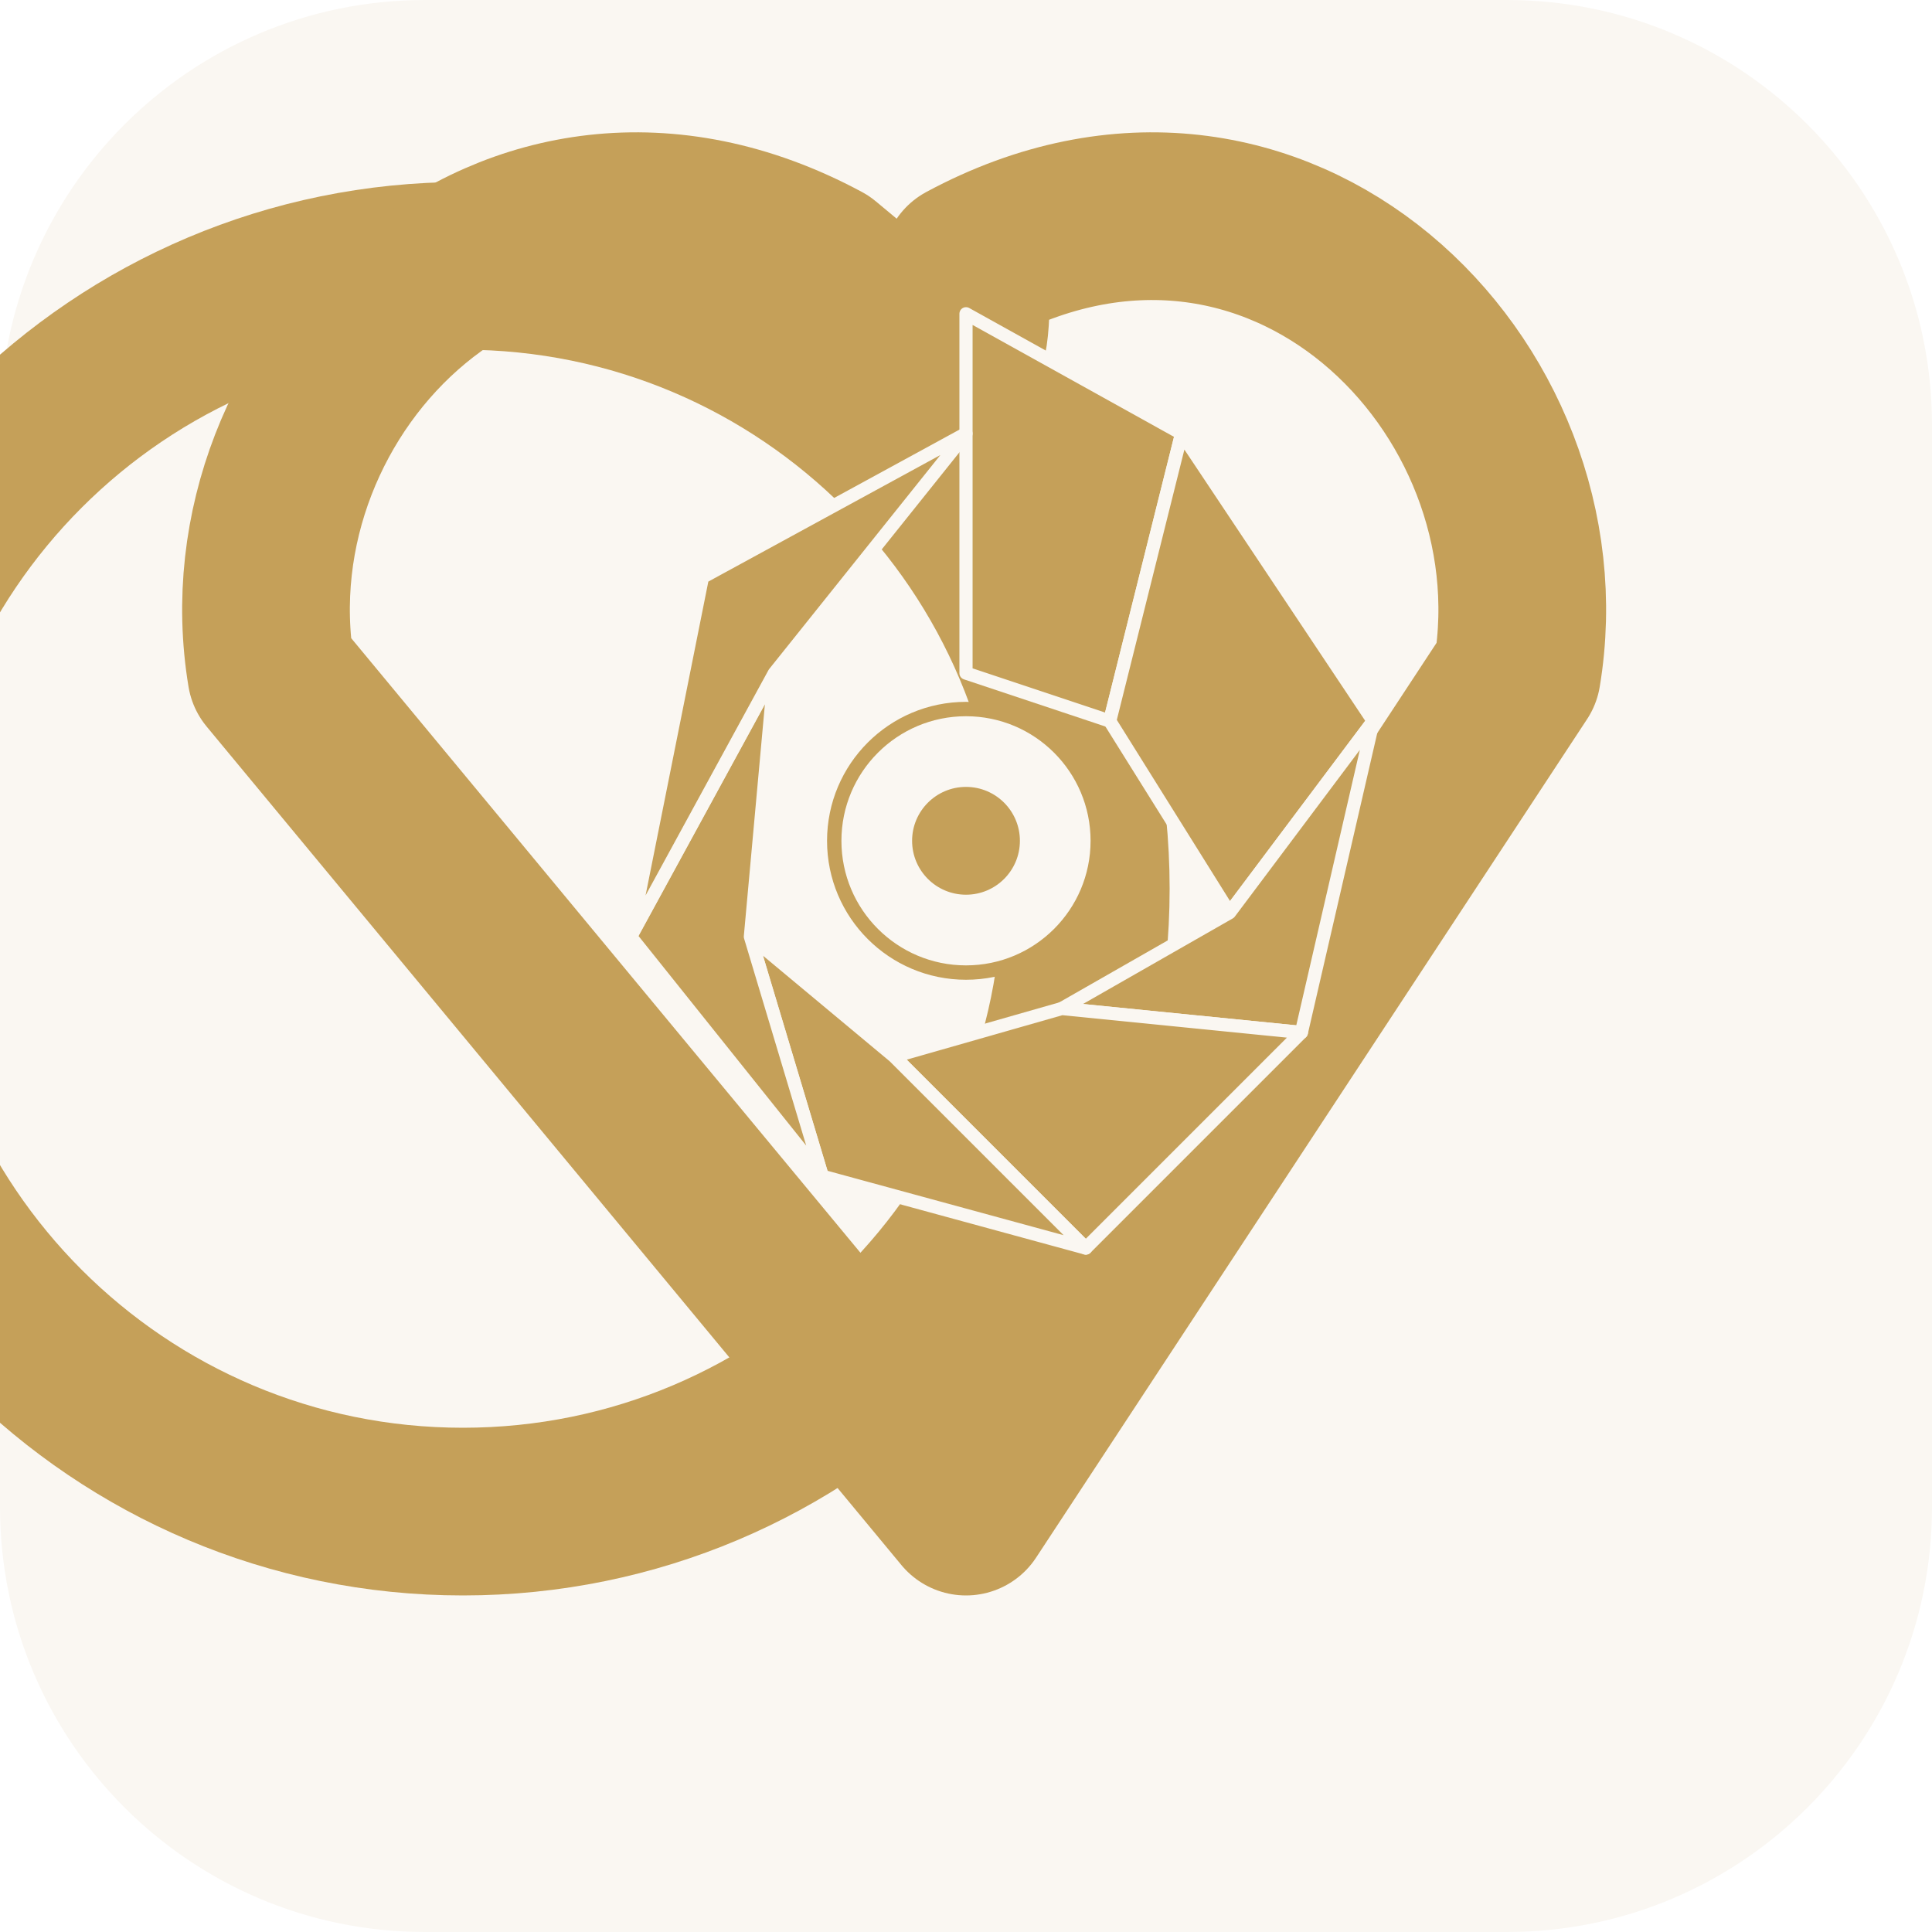
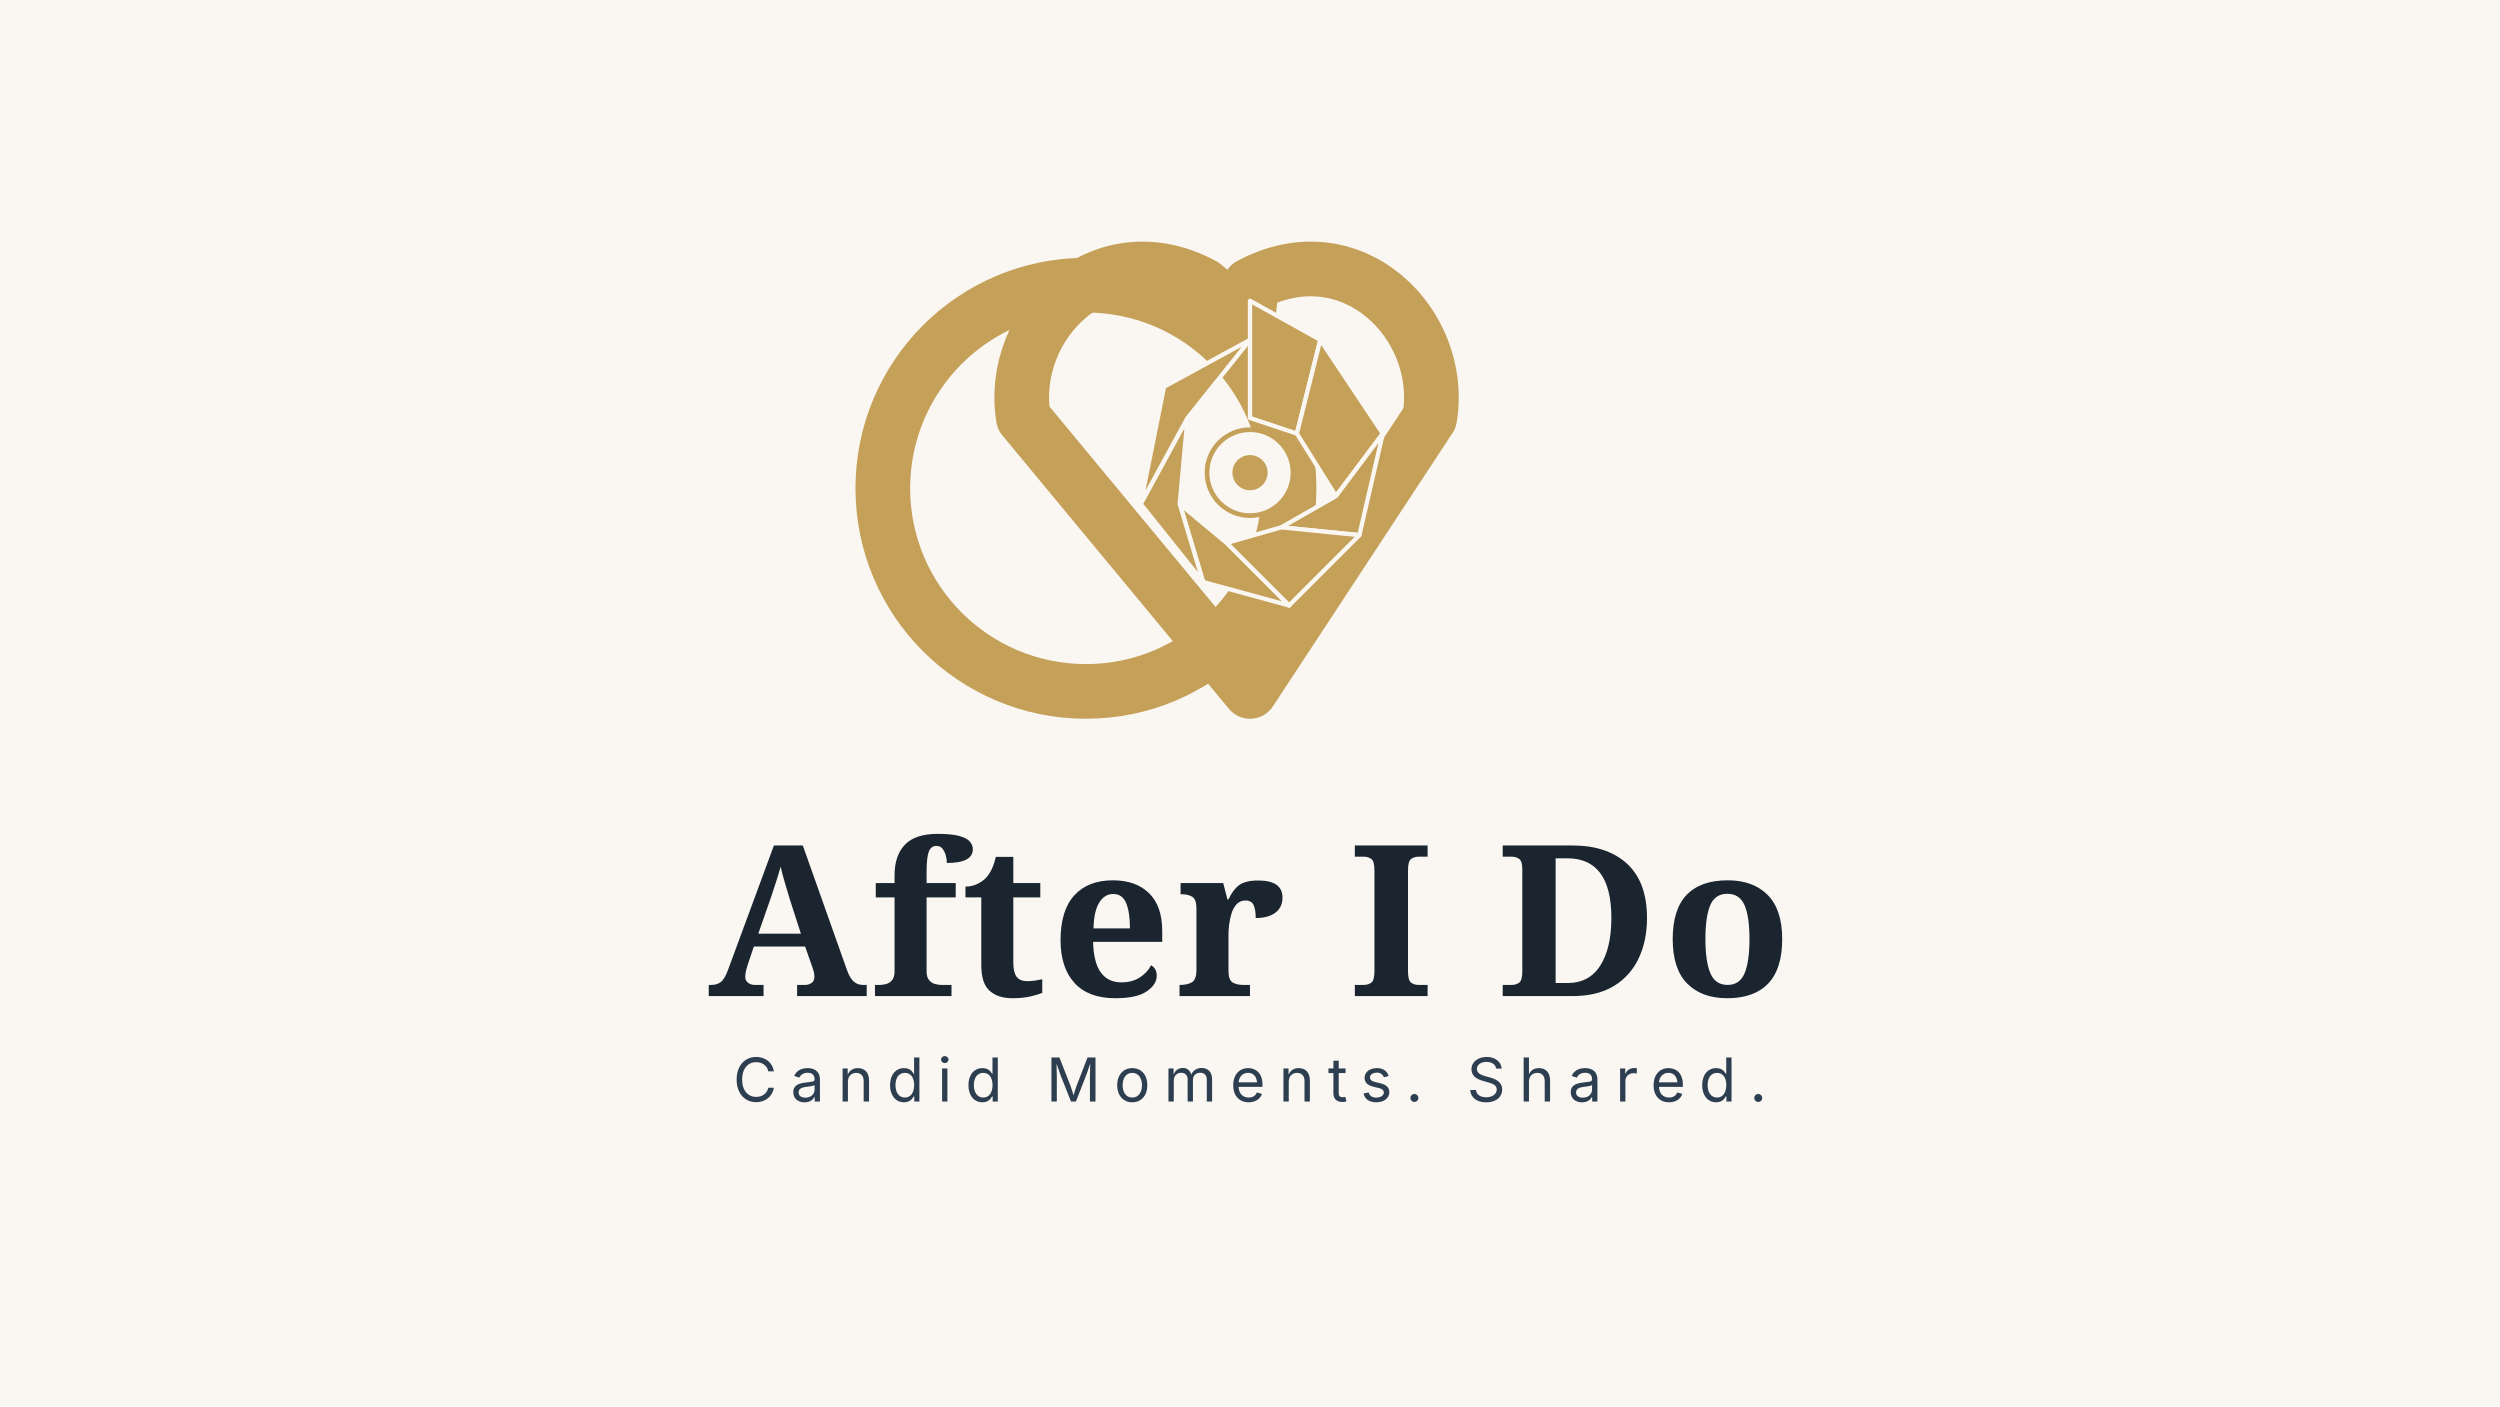
- <svg xmlns="http://www.w3.org/2000/svg" viewBox="0 0 100 100" role="img" aria-labelledby="title">
-   <rect width="100" height="100" rx="22" fill="#FAF7F2" />
-   <g transform="translate(50,46) scale(0.62)">
+ <svg xmlns="http://www.w3.org/2000/svg" viewBox="0 0 640 360" role="img" aria-labelledby="title">
+   <rect width="640" height="360" fill="#FAF7F2" />
+   <g transform="translate(320,125)">
    <circle cx="-42" cy="0" r="52" fill="none" stroke="#C5A059" stroke-width="14" stroke-linecap="round" />
    <path d="M0 52 L -58 -18 C -62 -42 -38 -66 -12 -52 C 0 -42 0 -42 0 -52 C 26 -66 50 -42 46 -18 L 0 52Z" fill="none" stroke="#C5A059" stroke-width="14" stroke-linejoin="round" stroke-linecap="round" />
    <g fill="#C5A059" stroke="#FAF7F2" stroke-width="1.1" stroke-linejoin="round">
      <path d="M0 -48 L 18 -38 L 12 -14 L 0 -18 Z" />
      <path d="M18 -38 L 34 -14 L 22 2 L 12 -14 Z" />
      <path d="M34 -14 L 28 12 L 8 10 L 22 2 Z" />
      <path d="M28 12 L 10 30 L -6 14 L 8 10 Z" />
      <path d="M10 30 L -12 24 L -18 4 L -6 14 Z" />
      <path d="M-12 24 L -28 4 L -16 -18 L -18 4 Z" />
      <path d="M-28 4 L -22 -26 L 0 -38 L -16 -18 Z" />
    </g>
    <circle cx="0" cy="-4" r="11" fill="#FAF7F2" stroke="#C5A059" stroke-width="1.2" />
    <circle cx="0" cy="-4" r="4.5" fill="#C5A059" />
  </g>
+   <g text-anchor="middle">
+     <text x="320" y="255" font-family="Cormorant Garamond, serif" font-size="54" font-weight="600" letter-spacing="0.02em" fill="#1A2530">After I Do</text>
+     <text x="320" y="282" font-family="Plus Jakarta Sans, Inter, sans-serif" font-size="15.5" font-weight="400" letter-spacing="0.22em" fill="#2C3E50">Candid Moments. Shared.</text>
+   </g>
</svg>
